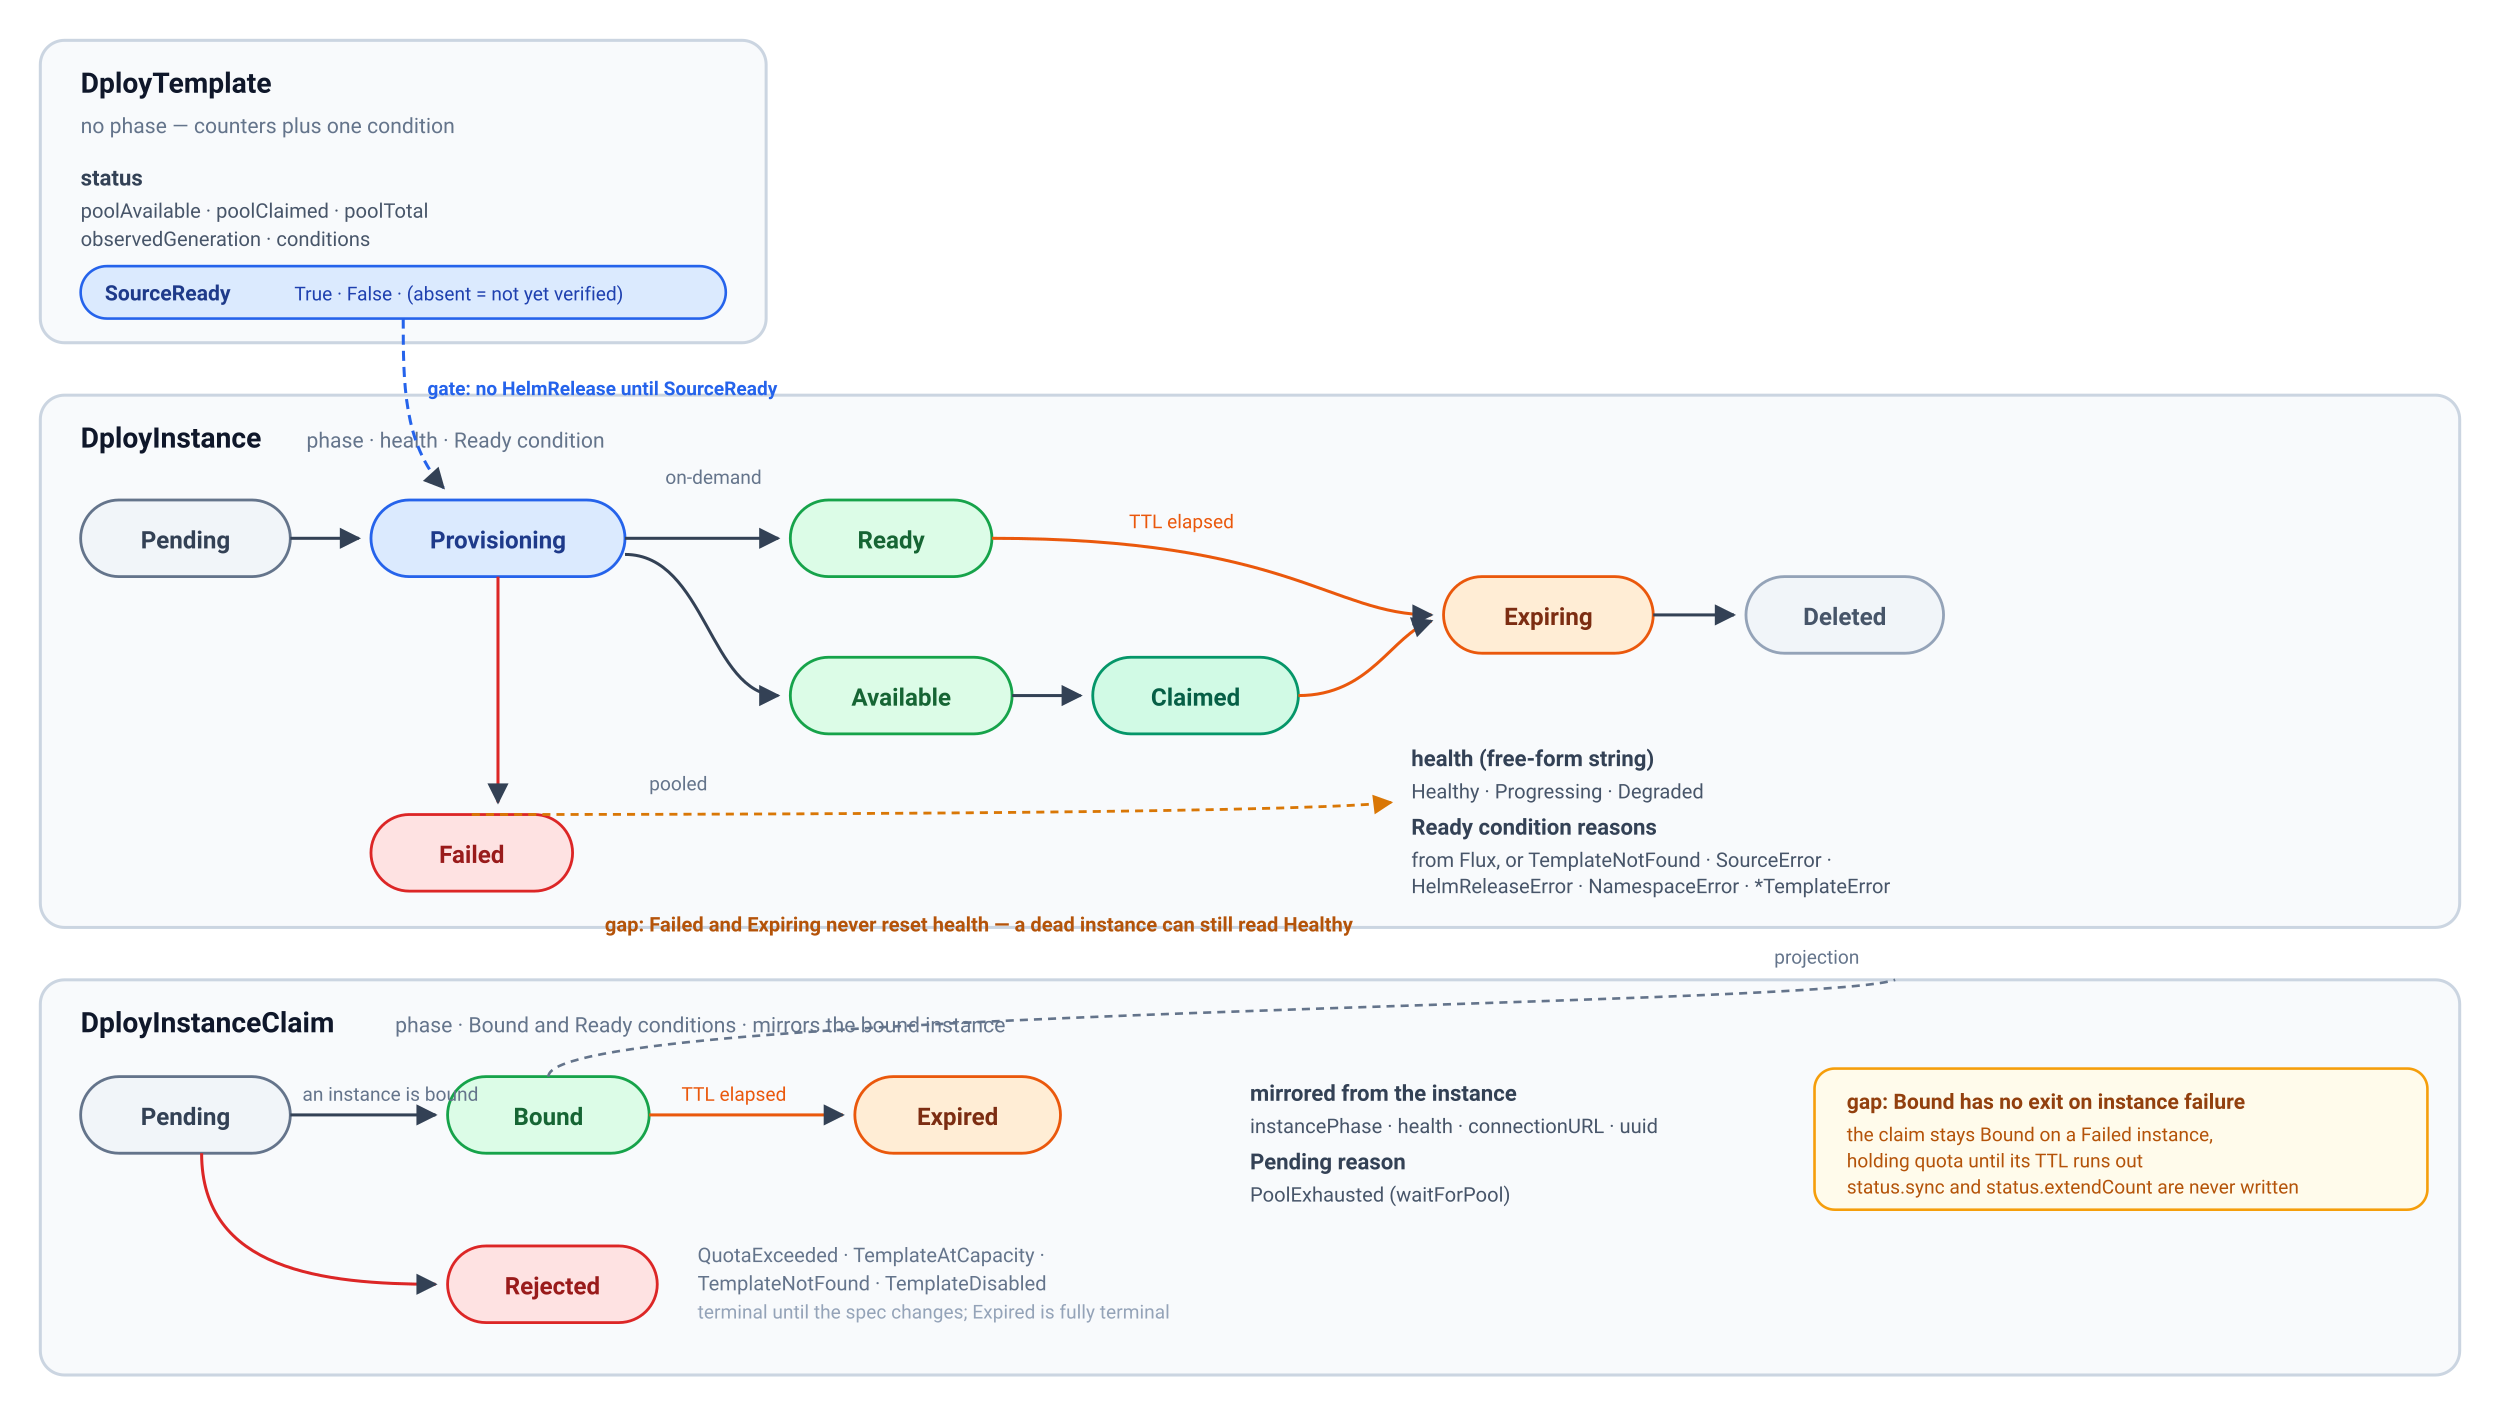
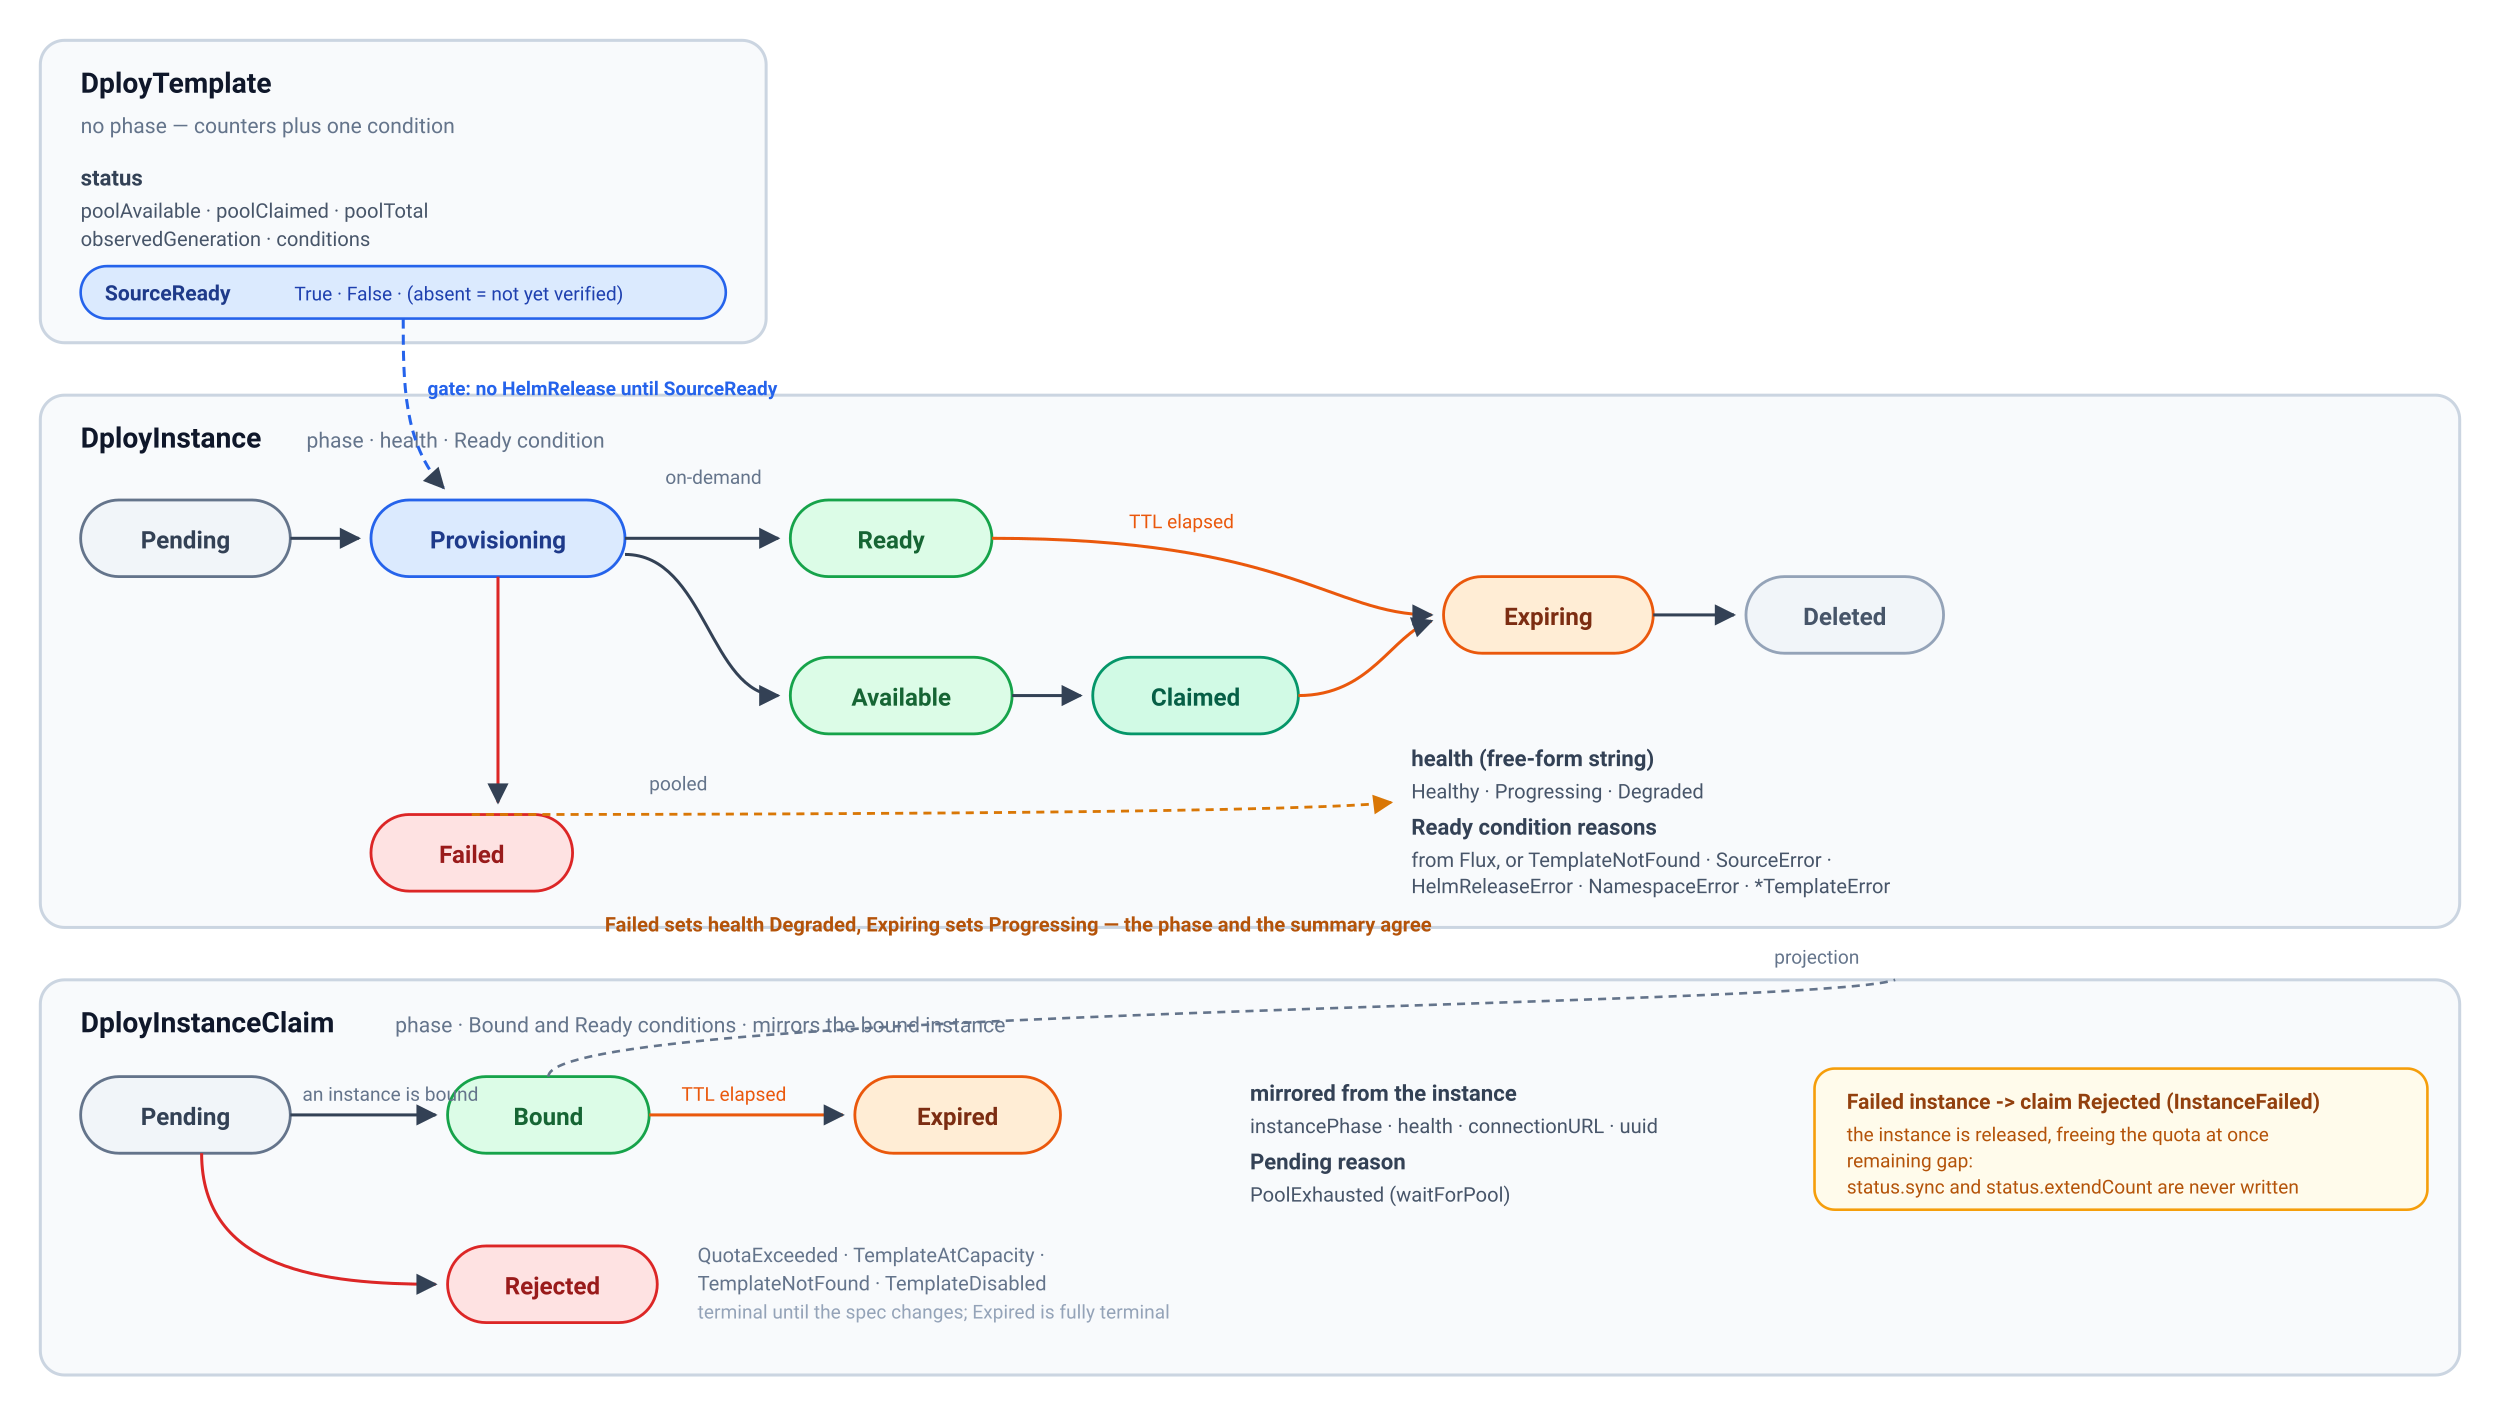
- <svg xmlns="http://www.w3.org/2000/svg" viewBox="0 0 1240 700" width="1240" height="700" font-family="ui-sans-serif, system-ui, -apple-system, Segoe UI, Roboto, sans-serif" role="img" aria-label="Status and condition map across the three Dploy CRDs. A DployTemplate publishes one condition, SourceReady, which gates whether instances may apply a HelmRelease. A DployInstance moves Pending, Provisioning, then Ready for on-demand or Available and Claimed for pooled members, or Failed, and Expiring on teardown; it carries a Ready condition and a Health string. A DployInstanceClaim moves Pending to Bound, or to Rejected, and to Expired at the end of its TTL; it carries Bound and Ready conditions and mirrors the bound instance's phase and health. Three couplings are marked as gaps: Health is not reset when an instance goes Failed or Expiring, and a claim never leaves Bound when the instance it holds fails.">
+ <svg xmlns="http://www.w3.org/2000/svg" viewBox="0 0 1240 700" width="1240" height="700" font-family="ui-sans-serif, system-ui, -apple-system, Segoe UI, Roboto, sans-serif" role="img" aria-label="Status and condition map across the three Dploy CRDs. A DployTemplate publishes one condition, SourceReady, which gates whether instances may apply a HelmRelease. A DployInstance moves Pending, Provisioning, then Ready for on-demand or Available and Claimed for pooled members, or Failed, and Expiring on teardown; it carries a Ready condition and a Health string. A DployInstanceClaim moves Pending to Bound, or to Rejected, and to Expired at the end of its TTL; it carries Bound and Ready conditions and mirrors the bound instance's phase and health. One gap remains marked: status.sync and status.extendCount are declared in the API and written by nobody.">
  <defs>
    <marker id="sm-arrow" viewBox="0 0 10 10" refX="9" refY="5" markerWidth="7" markerHeight="7" orient="auto-start-reverse">
      <path d="M0,0 L10,5 L0,10 z" fill="#334155" />
    </marker>
    <marker id="sm-warn" viewBox="0 0 10 10" refX="9" refY="5" markerWidth="7" markerHeight="7" orient="auto-start-reverse">
      <path d="M0,0 L10,5 L0,10 z" fill="#d97706" />
    </marker>
  </defs>
  <rect x="20" y="20" width="360" height="150" rx="12" fill="#f8fafc" stroke="#cbd5e1" stroke-width="1.5" />
  <text x="40" y="46" fill="#0f172a" font-size="14" font-weight="700">DployTemplate</text>
  <text x="40" y="66" fill="#64748b" font-size="10.5">no phase — counters plus one condition</text>
  <text x="40" y="92" fill="#334155" font-size="11" font-weight="600">status</text>
  <text x="40" y="108" fill="#475569" font-size="10">poolAvailable · poolClaimed · poolTotal</text>
  <text x="40" y="122" fill="#475569" font-size="10">observedGeneration · conditions</text>
  <rect x="40" y="132" width="320" height="26" rx="13" fill="#dbeafe" stroke="#2563eb" stroke-width="1.3" />
  <text x="52" y="149" fill="#1e3a8a" font-size="10.5" font-weight="600">SourceReady</text>
  <text x="146" y="149" fill="#1e40af" font-size="9.5">True · False · (absent = not yet verified)</text>
  <rect x="20" y="196" width="1200" height="264" rx="12" fill="#f8fafc" stroke="#cbd5e1" stroke-width="1.5" />
  <text x="40" y="222" fill="#0f172a" font-size="14" font-weight="700">DployInstance</text>
  <text x="152" y="222" fill="#64748b" font-size="10.5">phase · health · Ready condition</text>
  <rect x="40" y="248" width="104" height="38" rx="19" fill="#f1f5f9" stroke="#64748b" stroke-width="1.4" />
  <text x="92" y="272" text-anchor="middle" fill="#334155" font-size="12" font-weight="600">Pending</text>
  <rect x="184" y="248" width="126" height="38" rx="19" fill="#dbeafe" stroke="#2563eb" stroke-width="1.4" />
  <text x="247" y="272" text-anchor="middle" fill="#1e3a8a" font-size="12" font-weight="600">Provisioning</text>
  <rect x="392" y="248" width="100" height="38" rx="19" fill="#dcfce7" stroke="#16a34a" stroke-width="1.4" />
  <text x="442" y="272" text-anchor="middle" fill="#166534" font-size="12" font-weight="600">Ready</text>
  <rect x="392" y="326" width="110" height="38" rx="19" fill="#dcfce7" stroke="#16a34a" stroke-width="1.4" />
  <text x="447" y="350" text-anchor="middle" fill="#166534" font-size="12" font-weight="600">Available</text>
  <rect x="542" y="326" width="102" height="38" rx="19" fill="#d1fae5" stroke="#059669" stroke-width="1.4" />
  <text x="593" y="350" text-anchor="middle" fill="#065f46" font-size="12" font-weight="600">Claimed</text>
  <rect x="184" y="404" width="100" height="38" rx="19" fill="#fee2e2" stroke="#dc2626" stroke-width="1.4" />
  <text x="234" y="428" text-anchor="middle" fill="#991b1b" font-size="12" font-weight="600">Failed</text>
  <rect x="716" y="286" width="104" height="38" rx="19" fill="#ffedd5" stroke="#ea580c" stroke-width="1.4" />
  <text x="768" y="310" text-anchor="middle" fill="#7c2d12" font-size="12" font-weight="600">Expiring</text>
  <rect x="866" y="286" width="98" height="38" rx="19" fill="#f1f5f9" stroke="#94a3b8" stroke-width="1.4" />
  <text x="915" y="310" text-anchor="middle" fill="#475569" font-size="12" font-weight="600">Deleted</text>
  <path d="M144,267 L178,267" stroke="#334155" stroke-width="1.5" fill="none" marker-end="url(#sm-arrow)" />
  <path d="M310,267 L386,267" stroke="#334155" stroke-width="1.5" fill="none" marker-end="url(#sm-arrow)" />
  <path d="M310,275 C350,275 352,345 386,345" stroke="#334155" stroke-width="1.5" fill="none" marker-end="url(#sm-arrow)" />
  <path d="M502,345 L536,345" stroke="#334155" stroke-width="1.5" fill="none" marker-end="url(#sm-arrow)" />
  <path d="M247,286 L247,398" stroke="#dc2626" stroke-width="1.5" fill="none" marker-end="url(#sm-arrow)" />
  <path d="M492,267 C640,267 660,305 710,305" stroke="#ea580c" stroke-width="1.5" fill="none" marker-end="url(#sm-arrow)" />
  <path d="M644,345 C680,345 690,315 710,308" stroke="#ea580c" stroke-width="1.5" fill="none" marker-end="url(#sm-arrow)" />
  <path d="M820,305 L860,305" stroke="#334155" stroke-width="1.5" fill="none" marker-end="url(#sm-arrow)" />
  <text x="330" y="240" fill="#64748b" font-size="9.5">on-demand</text>
  <text x="322" y="392" fill="#64748b" font-size="9.5">pooled</text>
  <text x="560" y="262" fill="#ea580c" font-size="9.5">TTL elapsed</text>
  <text x="700" y="380" fill="#334155" font-size="11" font-weight="600">health (free-form string)</text>
  <text x="700" y="396" fill="#475569" font-size="10">Healthy · Progressing · Degraded</text>
  <text x="700" y="414" fill="#334155" font-size="11" font-weight="600">Ready condition reasons</text>
  <text x="700" y="430" fill="#475569" font-size="10">from Flux, or TemplateNotFound · SourceError ·</text>
  <text x="700" y="443" fill="#475569" font-size="10">HelmReleaseError · NamespaceError · *TemplateError</text>
  <path d="M200,158 C200,190 200,220 220,242" stroke="#2563eb" stroke-width="1.5" fill="none" stroke-dasharray="5 3" marker-end="url(#sm-arrow)" />
  <text x="212" y="196" fill="#2563eb" font-size="9.5" font-weight="600">gate: no HelmRelease until SourceReady</text>
  <path d="M234,404 C300,404 640,404 690,398" stroke="#d97706" stroke-width="1.4" fill="none" stroke-dasharray="4 3" marker-end="url(#sm-warn)" />
-   <text x="300" y="462" fill="#b45309" font-size="10" font-weight="600">gap: Failed and Expiring never reset health — a dead instance can still read Healthy</text>
+   <text x="300" y="462" fill="#b45309" font-size="10" font-weight="600">Failed sets health Degraded, Expiring sets Progressing — the phase and the summary agree</text>
  <rect x="20" y="486" width="1200" height="196" rx="12" fill="#f8fafc" stroke="#cbd5e1" stroke-width="1.5" />
  <text x="40" y="512" fill="#0f172a" font-size="14" font-weight="700">DployInstanceClaim</text>
  <text x="196" y="512" fill="#64748b" font-size="10.5">phase · Bound and Ready conditions · mirrors the bound instance</text>
  <rect x="40" y="534" width="104" height="38" rx="19" fill="#f1f5f9" stroke="#64748b" stroke-width="1.4" />
  <text x="92" y="558" text-anchor="middle" fill="#334155" font-size="12" font-weight="600">Pending</text>
  <rect x="222" y="534" width="100" height="38" rx="19" fill="#dcfce7" stroke="#16a34a" stroke-width="1.4" />
  <text x="272" y="558" text-anchor="middle" fill="#166534" font-size="12" font-weight="600">Bound</text>
  <rect x="222" y="618" width="104" height="38" rx="19" fill="#fee2e2" stroke="#dc2626" stroke-width="1.4" />
  <text x="274" y="642" text-anchor="middle" fill="#991b1b" font-size="12" font-weight="600">Rejected</text>
  <rect x="424" y="534" width="102" height="38" rx="19" fill="#ffedd5" stroke="#ea580c" stroke-width="1.4" />
  <text x="475" y="558" text-anchor="middle" fill="#7c2d12" font-size="12" font-weight="600">Expired</text>
  <path d="M144,553 L216,553" stroke="#334155" stroke-width="1.5" fill="none" marker-end="url(#sm-arrow)" />
  <path d="M322,553 L418,553" stroke="#ea580c" stroke-width="1.5" fill="none" marker-end="url(#sm-arrow)" />
  <path d="M100,572 C100,630 160,637 216,637" stroke="#dc2626" stroke-width="1.5" fill="none" marker-end="url(#sm-arrow)" />
  <text x="150" y="546" fill="#64748b" font-size="9.5">an instance is bound</text>
  <text x="338" y="546" fill="#ea580c" font-size="9.5">TTL elapsed</text>
  <text x="346" y="626" fill="#64748b" font-size="10">QuotaExceeded · TemplateAtCapacity ·</text>
  <text x="346" y="640" fill="#64748b" font-size="10">TemplateNotFound · TemplateDisabled</text>
  <text x="346" y="654" fill="#94a3b8" font-size="9.5">terminal until the spec changes; Expired is fully terminal</text>
  <text x="620" y="546" fill="#334155" font-size="11" font-weight="600">mirrored from the instance</text>
  <text x="620" y="562" fill="#475569" font-size="10">instancePhase · health · connectionURL · uuid</text>
  <text x="620" y="580" fill="#334155" font-size="11" font-weight="600">Pending reason</text>
  <text x="620" y="596" fill="#475569" font-size="10">PoolExhausted (waitForPool)</text>
  <path d="M272,534 C272,500 900,500 940,486" stroke="#64748b" stroke-width="1.3" fill="none" stroke-dasharray="4 3" />
  <text x="880" y="478" fill="#64748b" font-size="9.5">projection</text>
  <rect x="900" y="530" width="304" height="70" rx="10" fill="#fffbeb" stroke="#f59e0b" stroke-width="1.3" />
-   <text x="916" y="550" fill="#92400e" font-size="10.5" font-weight="600">gap: Bound has no exit on instance failure</text>
-   <text x="916" y="566" fill="#b45309" font-size="9.5">the claim stays Bound on a Failed instance,</text>
-   <text x="916" y="579" fill="#b45309" font-size="9.5">holding quota until its TTL runs out</text>
+   <text x="916" y="550" fill="#92400e" font-size="10.5" font-weight="600">Failed instance -&gt; claim Rejected (InstanceFailed)</text>
+   <text x="916" y="566" fill="#b45309" font-size="9.5">the instance is released, freeing the quota at once</text>
+   <text x="916" y="579" fill="#b45309" font-size="9.5">remaining gap:</text>
  <text x="916" y="592" fill="#b45309" font-size="9.5">status.sync and status.extendCount are never written</text>
</svg>
